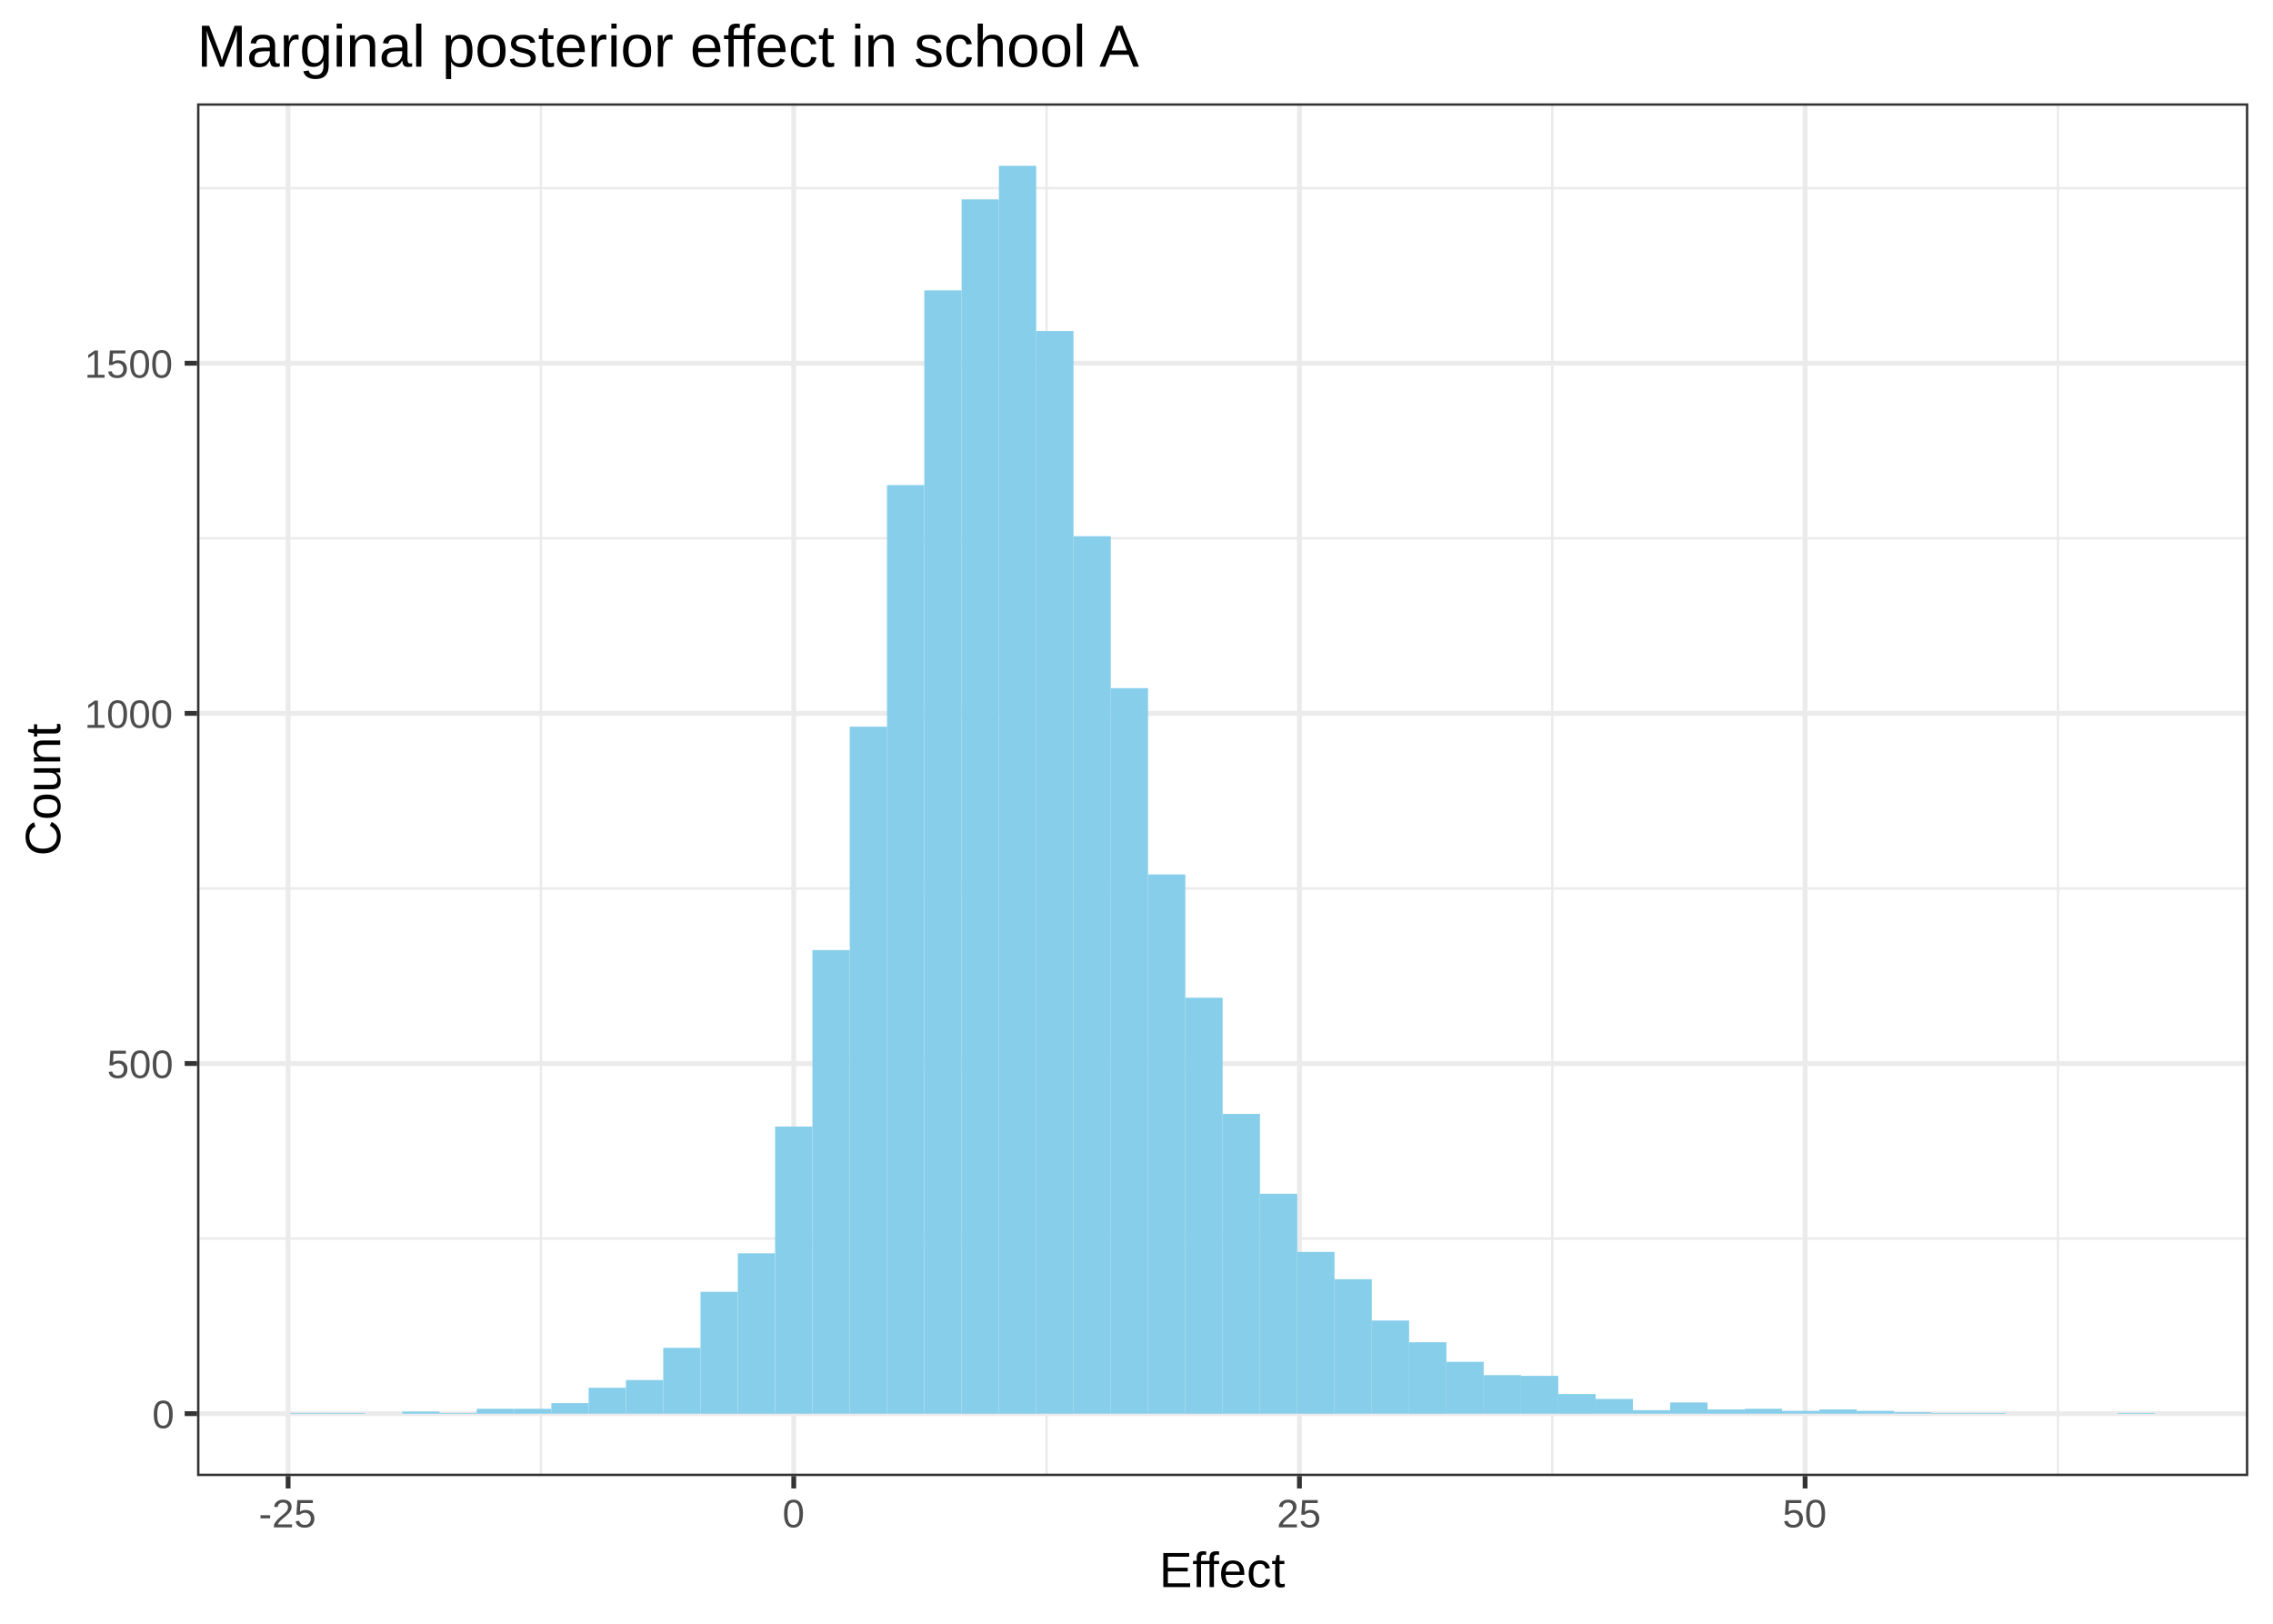
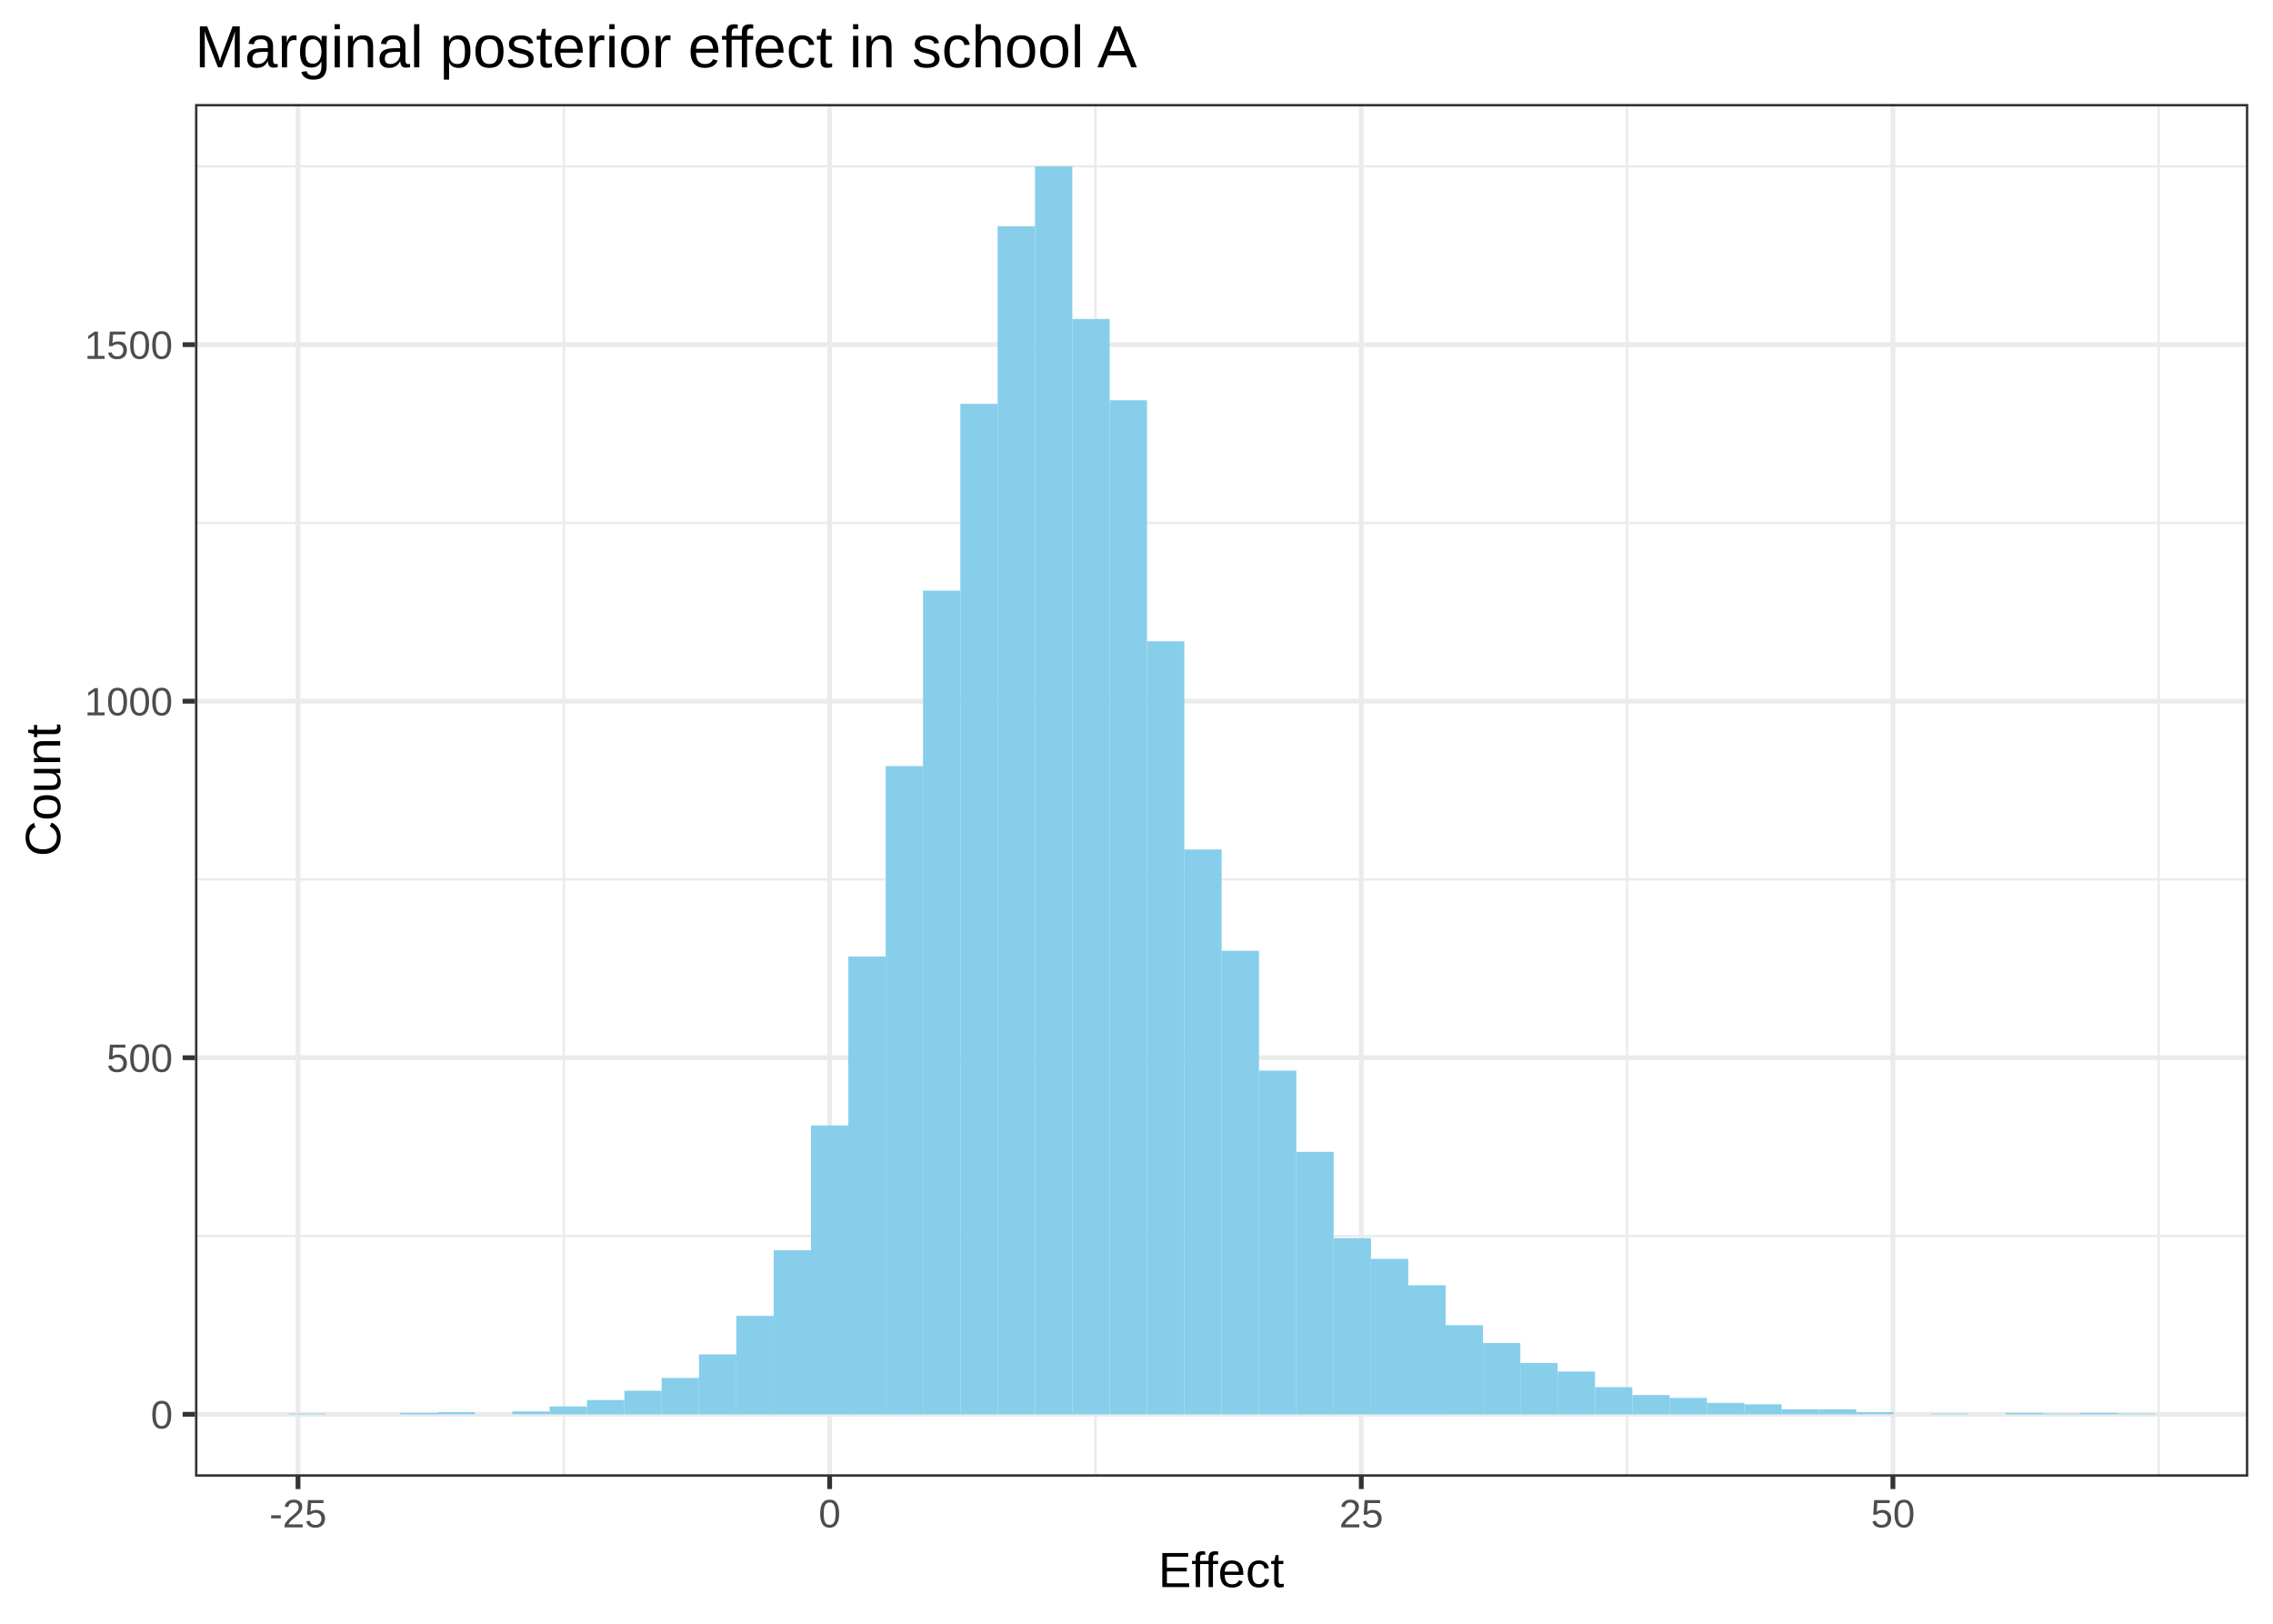
<svg xmlns="http://www.w3.org/2000/svg" viewBox="0 0 504.00 360.00">
  <defs>
    <style type="text/css">
    line, polyline, path, rect, circle {
      fill: none;
      stroke: #000000;
      stroke-linecap: round;
      stroke-linejoin: round;
      stroke-miterlimit: 10.00;
    }
  </style>
  </defs>
  <rect width="100%" height="100%" style="stroke: none; fill: #FFFFFF;" />
  <rect x="0.00" y="0.00" width="504.00" height="360.00" style="stroke-width: 1.07; stroke: #FFFFFF; fill: #FFFFFF;" />
  <defs>
-     <clipPath id="cpNDMuNjg3Mnw0OTguNTIxfDMyNy4yNTd8MjIuOTExNA==">
-       <rect x="43.69" y="22.91" width="454.83" height="304.35" />
+     <clipPath id="cpNDMuMjQxM3w0OTguNTIxfDMyNy4zOTZ8MjMuMDQ3Nw==">
+       <rect x="43.24" y="23.05" width="455.28" height="304.35" />
    </clipPath>
  </defs>
-   <rect x="43.69" y="22.91" width="454.83" height="304.35" style="stroke-width: 1.07; stroke: none; fill: #FFFFFF;" clip-path="url(#cpNDMuNjg3Mnw0OTguNTIxfDMyNy4yNTd8MjIuOTExNA==)" />
-   <polyline points="43.69,274.61 498.52,274.61 " style="stroke-width: 0.53; stroke: #EBEBEB; stroke-linecap: butt;" clip-path="url(#cpNDMuNjg3Mnw0OTguNTIxfDMyNy4yNTd8MjIuOTExNA==)" />
-   <polyline points="43.69,196.98 498.52,196.98 " style="stroke-width: 0.53; stroke: #EBEBEB; stroke-linecap: butt;" clip-path="url(#cpNDMuNjg3Mnw0OTguNTIxfDMyNy4yNTd8MjIuOTExNA==)" />
-   <polyline points="43.69,119.34 498.52,119.34 " style="stroke-width: 0.53; stroke: #EBEBEB; stroke-linecap: butt;" clip-path="url(#cpNDMuNjg3Mnw0OTguNTIxfDMyNy4yNTd8MjIuOTExNA==)" />
-   <polyline points="43.69,41.71 498.52,41.71 " style="stroke-width: 0.53; stroke: #EBEBEB; stroke-linecap: butt;" clip-path="url(#cpNDMuNjg3Mnw0OTguNTIxfDMyNy4yNTd8MjIuOTExNA==)" />
-   <polyline points="119.94,327.26 119.94,22.91 " style="stroke-width: 0.53; stroke: #EBEBEB; stroke-linecap: butt;" clip-path="url(#cpNDMuNjg3Mnw0OTguNTIxfDMyNy4yNTd8MjIuOTExNA==)" />
-   <polyline points="232.06,327.26 232.06,22.91 " style="stroke-width: 0.53; stroke: #EBEBEB; stroke-linecap: butt;" clip-path="url(#cpNDMuNjg3Mnw0OTguNTIxfDMyNy4yNTd8MjIuOTExNA==)" />
-   <polyline points="344.19,327.26 344.19,22.91 " style="stroke-width: 0.53; stroke: #EBEBEB; stroke-linecap: butt;" clip-path="url(#cpNDMuNjg3Mnw0OTguNTIxfDMyNy4yNTd8MjIuOTExNA==)" />
-   <polyline points="456.32,327.26 456.32,22.91 " style="stroke-width: 0.53; stroke: #EBEBEB; stroke-linecap: butt;" clip-path="url(#cpNDMuNjg3Mnw0OTguNTIxfDMyNy4yNTd8MjIuOTExNA==)" />
-   <polyline points="43.69,313.42 498.52,313.42 " style="stroke-width: 1.07; stroke: #EBEBEB; stroke-linecap: butt;" clip-path="url(#cpNDMuNjg3Mnw0OTguNTIxfDMyNy4yNTd8MjIuOTExNA==)" />
-   <polyline points="43.69,235.79 498.52,235.79 " style="stroke-width: 1.07; stroke: #EBEBEB; stroke-linecap: butt;" clip-path="url(#cpNDMuNjg3Mnw0OTguNTIxfDMyNy4yNTd8MjIuOTExNA==)" />
-   <polyline points="43.69,158.16 498.52,158.16 " style="stroke-width: 1.07; stroke: #EBEBEB; stroke-linecap: butt;" clip-path="url(#cpNDMuNjg3Mnw0OTguNTIxfDMyNy4yNTd8MjIuOTExNA==)" />
-   <polyline points="43.69,80.53 498.52,80.53 " style="stroke-width: 1.07; stroke: #EBEBEB; stroke-linecap: butt;" clip-path="url(#cpNDMuNjg3Mnw0OTguNTIxfDMyNy4yNTd8MjIuOTExNA==)" />
-   <polyline points="63.88,327.26 63.88,22.91 " style="stroke-width: 1.07; stroke: #EBEBEB; stroke-linecap: butt;" clip-path="url(#cpNDMuNjg3Mnw0OTguNTIxfDMyNy4yNTd8MjIuOTExNA==)" />
-   <polyline points="176.00,327.26 176.00,22.91 " style="stroke-width: 1.07; stroke: #EBEBEB; stroke-linecap: butt;" clip-path="url(#cpNDMuNjg3Mnw0OTguNTIxfDMyNy4yNTd8MjIuOTExNA==)" />
-   <polyline points="288.13,327.26 288.13,22.91 " style="stroke-width: 1.07; stroke: #EBEBEB; stroke-linecap: butt;" clip-path="url(#cpNDMuNjg3Mnw0OTguNTIxfDMyNy4yNTd8MjIuOTExNA==)" />
-   <polyline points="400.25,327.26 400.25,22.91 " style="stroke-width: 1.07; stroke: #EBEBEB; stroke-linecap: butt;" clip-path="url(#cpNDMuNjg3Mnw0OTguNTIxfDMyNy4yNTd8MjIuOTExNA==)" />
-   <rect x="64.36" y="313.27" width="8.27" height="0.16" style="stroke-width: 1.07; stroke: none; stroke-linecap: butt; fill: #87CEEB;" clip-path="url(#cpNDMuNjg3Mnw0OTguNTIxfDMyNy4yNTd8MjIuOTExNA==)" />
-   <rect x="72.63" y="313.27" width="8.27" height="0.16" style="stroke-width: 1.07; stroke: none; stroke-linecap: butt; fill: #87CEEB;" clip-path="url(#cpNDMuNjg3Mnw0OTguNTIxfDMyNy4yNTd8MjIuOTExNA==)" />
-   <rect x="80.90" y="313.42" width="8.27" height="0.00" style="stroke-width: 1.07; stroke: none; stroke-linecap: butt; fill: #87CEEB;" clip-path="url(#cpNDMuNjg3Mnw0OTguNTIxfDMyNy4yNTd8MjIuOTExNA==)" />
-   <rect x="89.17" y="312.96" width="8.27" height="0.47" style="stroke-width: 1.07; stroke: none; stroke-linecap: butt; fill: #87CEEB;" clip-path="url(#cpNDMuNjg3Mnw0OTguNTIxfDMyNy4yNTd8MjIuOTExNA==)" />
-   <rect x="97.44" y="313.27" width="8.27" height="0.16" style="stroke-width: 1.07; stroke: none; stroke-linecap: butt; fill: #87CEEB;" clip-path="url(#cpNDMuNjg3Mnw0OTguNTIxfDMyNy4yNTd8MjIuOTExNA==)" />
-   <rect x="105.71" y="312.34" width="8.27" height="1.09" style="stroke-width: 1.07; stroke: none; stroke-linecap: butt; fill: #87CEEB;" clip-path="url(#cpNDMuNjg3Mnw0OTguNTIxfDMyNy4yNTd8MjIuOTExNA==)" />
-   <rect x="113.98" y="312.34" width="8.27" height="1.09" style="stroke-width: 1.07; stroke: none; stroke-linecap: butt; fill: #87CEEB;" clip-path="url(#cpNDMuNjg3Mnw0OTguNTIxfDMyNy4yNTd8MjIuOTExNA==)" />
-   <rect x="122.25" y="311.09" width="8.27" height="2.33" style="stroke-width: 1.07; stroke: none; stroke-linecap: butt; fill: #87CEEB;" clip-path="url(#cpNDMuNjg3Mnw0OTguNTIxfDMyNy4yNTd8MjIuOTExNA==)" />
-   <rect x="130.52" y="307.68" width="8.27" height="5.74" style="stroke-width: 1.07; stroke: none; stroke-linecap: butt; fill: #87CEEB;" clip-path="url(#cpNDMuNjg3Mnw0OTguNTIxfDMyNy4yNTd8MjIuOTExNA==)" />
-   <rect x="138.79" y="305.97" width="8.27" height="7.45" style="stroke-width: 1.07; stroke: none; stroke-linecap: butt; fill: #87CEEB;" clip-path="url(#cpNDMuNjg3Mnw0OTguNTIxfDMyNy4yNTd8MjIuOTExNA==)" />
-   <rect x="147.06" y="298.83" width="8.27" height="14.59" style="stroke-width: 1.07; stroke: none; stroke-linecap: butt; fill: #87CEEB;" clip-path="url(#cpNDMuNjg3Mnw0OTguNTIxfDMyNy4yNTd8MjIuOTExNA==)" />
-   <rect x="155.33" y="286.41" width="8.27" height="27.02" style="stroke-width: 1.07; stroke: none; stroke-linecap: butt; fill: #87CEEB;" clip-path="url(#cpNDMuNjg3Mnw0OTguNTIxfDMyNy4yNTd8MjIuOTExNA==)" />
-   <rect x="163.60" y="277.87" width="8.27" height="35.56" style="stroke-width: 1.07; stroke: none; stroke-linecap: butt; fill: #87CEEB;" clip-path="url(#cpNDMuNjg3Mnw0OTguNTIxfDMyNy4yNTd8MjIuOTExNA==)" />
-   <rect x="171.87" y="249.77" width="8.27" height="63.66" style="stroke-width: 1.07; stroke: none; stroke-linecap: butt; fill: #87CEEB;" clip-path="url(#cpNDMuNjg3Mnw0OTguNTIxfDMyNy4yNTd8MjIuOTExNA==)" />
-   <rect x="180.14" y="210.64" width="8.27" height="102.78" style="stroke-width: 1.07; stroke: none; stroke-linecap: butt; fill: #87CEEB;" clip-path="url(#cpNDMuNjg3Mnw0OTguNTIxfDMyNy4yNTd8MjIuOTExNA==)" />
-   <rect x="188.41" y="161.11" width="8.27" height="152.31" style="stroke-width: 1.07; stroke: none; stroke-linecap: butt; fill: #87CEEB;" clip-path="url(#cpNDMuNjg3Mnw0OTguNTIxfDMyNy4yNTd8MjIuOTExNA==)" />
-   <rect x="196.68" y="107.54" width="8.27" height="205.88" style="stroke-width: 1.07; stroke: none; stroke-linecap: butt; fill: #87CEEB;" clip-path="url(#cpNDMuNjg3Mnw0OTguNTIxfDMyNy4yNTd8MjIuOTExNA==)" />
-   <rect x="204.95" y="64.38" width="8.27" height="249.04" style="stroke-width: 1.07; stroke: none; stroke-linecap: butt; fill: #87CEEB;" clip-path="url(#cpNDMuNjg3Mnw0OTguNTIxfDMyNy4yNTd8MjIuOTExNA==)" />
-   <rect x="213.22" y="44.20" width="8.27" height="269.23" style="stroke-width: 1.07; stroke: none; stroke-linecap: butt; fill: #87CEEB;" clip-path="url(#cpNDMuNjg3Mnw0OTguNTIxfDMyNy4yNTd8MjIuOTExNA==)" />
-   <rect x="221.49" y="36.75" width="8.27" height="276.68" style="stroke-width: 1.07; stroke: none; stroke-linecap: butt; fill: #87CEEB;" clip-path="url(#cpNDMuNjg3Mnw0OTguNTIxfDMyNy4yNTd8MjIuOTExNA==)" />
-   <rect x="229.76" y="73.39" width="8.27" height="240.04" style="stroke-width: 1.07; stroke: none; stroke-linecap: butt; fill: #87CEEB;" clip-path="url(#cpNDMuNjg3Mnw0OTguNTIxfDMyNy4yNTd8MjIuOTExNA==)" />
-   <rect x="238.03" y="118.88" width="8.27" height="194.54" style="stroke-width: 1.07; stroke: none; stroke-linecap: butt; fill: #87CEEB;" clip-path="url(#cpNDMuNjg3Mnw0OTguNTIxfDMyNy4yNTd8MjIuOTExNA==)" />
-   <rect x="246.29" y="152.57" width="8.27" height="160.85" style="stroke-width: 1.07; stroke: none; stroke-linecap: butt; fill: #87CEEB;" clip-path="url(#cpNDMuNjg3Mnw0OTguNTIxfDMyNy4yNTd8MjIuOTExNA==)" />
-   <rect x="254.56" y="193.87" width="8.27" height="119.55" style="stroke-width: 1.07; stroke: none; stroke-linecap: butt; fill: #87CEEB;" clip-path="url(#cpNDMuNjg3Mnw0OTguNTIxfDMyNy4yNTd8MjIuOTExNA==)" />
-   <rect x="262.83" y="221.20" width="8.27" height="92.23" style="stroke-width: 1.07; stroke: none; stroke-linecap: butt; fill: #87CEEB;" clip-path="url(#cpNDMuNjg3Mnw0OTguNTIxfDMyNy4yNTd8MjIuOTExNA==)" />
-   <rect x="271.10" y="246.97" width="8.27" height="66.45" style="stroke-width: 1.07; stroke: none; stroke-linecap: butt; fill: #87CEEB;" clip-path="url(#cpNDMuNjg3Mnw0OTguNTIxfDMyNy4yNTd8MjIuOTExNA==)" />
-   <rect x="279.37" y="264.67" width="8.27" height="48.75" style="stroke-width: 1.07; stroke: none; stroke-linecap: butt; fill: #87CEEB;" clip-path="url(#cpNDMuNjg3Mnw0OTguNTIxfDMyNy4yNTd8MjIuOTExNA==)" />
-   <rect x="287.64" y="277.56" width="8.27" height="35.87" style="stroke-width: 1.07; stroke: none; stroke-linecap: butt; fill: #87CEEB;" clip-path="url(#cpNDMuNjg3Mnw0OTguNTIxfDMyNy4yNTd8MjIuOTExNA==)" />
-   <rect x="295.91" y="283.61" width="8.27" height="29.81" style="stroke-width: 1.07; stroke: none; stroke-linecap: butt; fill: #87CEEB;" clip-path="url(#cpNDMuNjg3Mnw0OTguNTIxfDMyNy4yNTd8MjIuOTExNA==)" />
-   <rect x="304.18" y="292.77" width="8.27" height="20.65" style="stroke-width: 1.07; stroke: none; stroke-linecap: butt; fill: #87CEEB;" clip-path="url(#cpNDMuNjg3Mnw0OTguNTIxfDMyNy4yNTd8MjIuOTExNA==)" />
-   <rect x="312.45" y="297.59" width="8.27" height="15.84" style="stroke-width: 1.07; stroke: none; stroke-linecap: butt; fill: #87CEEB;" clip-path="url(#cpNDMuNjg3Mnw0OTguNTIxfDMyNy4yNTd8MjIuOTExNA==)" />
-   <rect x="320.72" y="301.93" width="8.27" height="11.49" style="stroke-width: 1.07; stroke: none; stroke-linecap: butt; fill: #87CEEB;" clip-path="url(#cpNDMuNjg3Mnw0OTguNTIxfDMyNy4yNTd8MjIuOTExNA==)" />
-   <rect x="328.99" y="304.88" width="8.27" height="8.54" style="stroke-width: 1.07; stroke: none; stroke-linecap: butt; fill: #87CEEB;" clip-path="url(#cpNDMuNjg3Mnw0OTguNTIxfDMyNy4yNTd8MjIuOTExNA==)" />
-   <rect x="337.26" y="305.04" width="8.27" height="8.38" style="stroke-width: 1.07; stroke: none; stroke-linecap: butt; fill: #87CEEB;" clip-path="url(#cpNDMuNjg3Mnw0OTguNTIxfDMyNy4yNTd8MjIuOTExNA==)" />
-   <rect x="345.53" y="309.08" width="8.27" height="4.35" style="stroke-width: 1.07; stroke: none; stroke-linecap: butt; fill: #87CEEB;" clip-path="url(#cpNDMuNjg3Mnw0OTguNTIxfDMyNy4yNTd8MjIuOTExNA==)" />
-   <rect x="353.80" y="310.16" width="8.27" height="3.26" style="stroke-width: 1.07; stroke: none; stroke-linecap: butt; fill: #87CEEB;" clip-path="url(#cpNDMuNjg3Mnw0OTguNTIxfDMyNy4yNTd8MjIuOTExNA==)" />
-   <rect x="362.07" y="312.65" width="8.27" height="0.78" style="stroke-width: 1.07; stroke: none; stroke-linecap: butt; fill: #87CEEB;" clip-path="url(#cpNDMuNjg3Mnw0OTguNTIxfDMyNy4yNTd8MjIuOTExNA==)" />
-   <rect x="370.34" y="310.94" width="8.27" height="2.48" style="stroke-width: 1.07; stroke: none; stroke-linecap: butt; fill: #87CEEB;" clip-path="url(#cpNDMuNjg3Mnw0OTguNTIxfDMyNy4yNTd8MjIuOTExNA==)" />
-   <rect x="378.61" y="312.49" width="8.27" height="0.93" style="stroke-width: 1.07; stroke: none; stroke-linecap: butt; fill: #87CEEB;" clip-path="url(#cpNDMuNjg3Mnw0OTguNTIxfDMyNy4yNTd8MjIuOTExNA==)" />
-   <rect x="386.88" y="312.34" width="8.27" height="1.09" style="stroke-width: 1.07; stroke: none; stroke-linecap: butt; fill: #87CEEB;" clip-path="url(#cpNDMuNjg3Mnw0OTguNTIxfDMyNy4yNTd8MjIuOTExNA==)" />
-   <rect x="395.15" y="312.80" width="8.27" height="0.62" style="stroke-width: 1.07; stroke: none; stroke-linecap: butt; fill: #87CEEB;" clip-path="url(#cpNDMuNjg3Mnw0OTguNTIxfDMyNy4yNTd8MjIuOTExNA==)" />
-   <rect x="403.42" y="312.49" width="8.27" height="0.93" style="stroke-width: 1.07; stroke: none; stroke-linecap: butt; fill: #87CEEB;" clip-path="url(#cpNDMuNjg3Mnw0OTguNTIxfDMyNy4yNTd8MjIuOTExNA==)" />
-   <rect x="411.69" y="312.80" width="8.27" height="0.62" style="stroke-width: 1.07; stroke: none; stroke-linecap: butt; fill: #87CEEB;" clip-path="url(#cpNDMuNjg3Mnw0OTguNTIxfDMyNy4yNTd8MjIuOTExNA==)" />
-   <rect x="419.96" y="313.11" width="8.27" height="0.31" style="stroke-width: 1.07; stroke: none; stroke-linecap: butt; fill: #87CEEB;" clip-path="url(#cpNDMuNjg3Mnw0OTguNTIxfDMyNy4yNTd8MjIuOTExNA==)" />
-   <rect x="428.23" y="313.27" width="8.27" height="0.16" style="stroke-width: 1.07; stroke: none; stroke-linecap: butt; fill: #87CEEB;" clip-path="url(#cpNDMuNjg3Mnw0OTguNTIxfDMyNy4yNTd8MjIuOTExNA==)" />
-   <rect x="436.50" y="313.27" width="8.27" height="0.16" style="stroke-width: 1.07; stroke: none; stroke-linecap: butt; fill: #87CEEB;" clip-path="url(#cpNDMuNjg3Mnw0OTguNTIxfDMyNy4yNTd8MjIuOTExNA==)" />
-   <rect x="444.77" y="313.42" width="8.27" height="0.00" style="stroke-width: 1.07; stroke: none; stroke-linecap: butt; fill: #87CEEB;" clip-path="url(#cpNDMuNjg3Mnw0OTguNTIxfDMyNy4yNTd8MjIuOTExNA==)" />
-   <rect x="453.04" y="313.42" width="8.27" height="0.00" style="stroke-width: 1.07; stroke: none; stroke-linecap: butt; fill: #87CEEB;" clip-path="url(#cpNDMuNjg3Mnw0OTguNTIxfDMyNy4yNTd8MjIuOTExNA==)" />
-   <rect x="461.31" y="313.42" width="8.27" height="0.00" style="stroke-width: 1.07; stroke: none; stroke-linecap: butt; fill: #87CEEB;" clip-path="url(#cpNDMuNjg3Mnw0OTguNTIxfDMyNy4yNTd8MjIuOTExNA==)" />
-   <rect x="469.58" y="313.27" width="8.27" height="0.16" style="stroke-width: 1.07; stroke: none; stroke-linecap: butt; fill: #87CEEB;" clip-path="url(#cpNDMuNjg3Mnw0OTguNTIxfDMyNy4yNTd8MjIuOTExNA==)" />
-   <rect x="43.69" y="22.91" width="454.83" height="304.35" style="stroke-width: 1.07; stroke: #333333;" clip-path="url(#cpNDMuNjg3Mnw0OTguNTIxfDMyNy4yNTd8MjIuOTExNA==)" />
+   <rect x="43.24" y="23.05" width="455.28" height="304.35" style="stroke-width: 1.07; stroke: none; fill: #FFFFFF;" clip-path="url(#cpNDMuMjQxM3w0OTguNTIxfDMyNy4zOTZ8MjMuMDQ3Nw==)" />
+   <polyline points="43.24,274.04 498.52,274.04 " style="stroke-width: 0.53; stroke: #EBEBEB; stroke-linecap: butt;" clip-path="url(#cpNDMuMjQxM3w0OTguNTIxfDMyNy4zOTZ8MjMuMDQ3Nw==)" />
+   <polyline points="43.24,194.98 498.52,194.98 " style="stroke-width: 0.53; stroke: #EBEBEB; stroke-linecap: butt;" clip-path="url(#cpNDMuMjQxM3w0OTguNTIxfDMyNy4zOTZ8MjMuMDQ3Nw==)" />
+   <polyline points="43.24,115.93 498.52,115.93 " style="stroke-width: 0.53; stroke: #EBEBEB; stroke-linecap: butt;" clip-path="url(#cpNDMuMjQxM3w0OTguNTIxfDMyNy4zOTZ8MjMuMDQ3Nw==)" />
+   <polyline points="43.24,36.88 498.52,36.88 " style="stroke-width: 0.53; stroke: #EBEBEB; stroke-linecap: butt;" clip-path="url(#cpNDMuMjQxM3w0OTguNTIxfDMyNy4zOTZ8MjMuMDQ3Nw==)" />
+   <polyline points="125.02,327.40 125.02,23.05 " style="stroke-width: 0.53; stroke: #EBEBEB; stroke-linecap: butt;" clip-path="url(#cpNDMuMjQxM3w0OTguNTIxfDMyNy4zOTZ8MjMuMDQ3Nw==)" />
+   <polyline points="242.90,327.40 242.90,23.05 " style="stroke-width: 0.53; stroke: #EBEBEB; stroke-linecap: butt;" clip-path="url(#cpNDMuMjQxM3w0OTguNTIxfDMyNy4zOTZ8MjMuMDQ3Nw==)" />
+   <polyline points="360.78,327.40 360.78,23.05 " style="stroke-width: 0.53; stroke: #EBEBEB; stroke-linecap: butt;" clip-path="url(#cpNDMuMjQxM3w0OTguNTIxfDMyNy4zOTZ8MjMuMDQ3Nw==)" />
+   <polyline points="478.66,327.40 478.66,23.05 " style="stroke-width: 0.53; stroke: #EBEBEB; stroke-linecap: butt;" clip-path="url(#cpNDMuMjQxM3w0OTguNTIxfDMyNy4zOTZ8MjMuMDQ3Nw==)" />
+   <polyline points="43.24,313.56 498.52,313.56 " style="stroke-width: 1.07; stroke: #EBEBEB; stroke-linecap: butt;" clip-path="url(#cpNDMuMjQxM3w0OTguNTIxfDMyNy4zOTZ8MjMuMDQ3Nw==)" />
+   <polyline points="43.24,234.51 498.52,234.51 " style="stroke-width: 1.07; stroke: #EBEBEB; stroke-linecap: butt;" clip-path="url(#cpNDMuMjQxM3w0OTguNTIxfDMyNy4zOTZ8MjMuMDQ3Nw==)" />
+   <polyline points="43.24,155.46 498.52,155.46 " style="stroke-width: 1.07; stroke: #EBEBEB; stroke-linecap: butt;" clip-path="url(#cpNDMuMjQxM3w0OTguNTIxfDMyNy4zOTZ8MjMuMDQ3Nw==)" />
+   <polyline points="43.24,76.41 498.52,76.41 " style="stroke-width: 1.07; stroke: #EBEBEB; stroke-linecap: butt;" clip-path="url(#cpNDMuMjQxM3w0OTguNTIxfDMyNy4zOTZ8MjMuMDQ3Nw==)" />
+   <polyline points="66.08,327.40 66.08,23.05 " style="stroke-width: 1.07; stroke: #EBEBEB; stroke-linecap: butt;" clip-path="url(#cpNDMuMjQxM3w0OTguNTIxfDMyNy4zOTZ8MjMuMDQ3Nw==)" />
+   <polyline points="183.96,327.40 183.96,23.05 " style="stroke-width: 1.07; stroke: #EBEBEB; stroke-linecap: butt;" clip-path="url(#cpNDMuMjQxM3w0OTguNTIxfDMyNy4zOTZ8MjMuMDQ3Nw==)" />
+   <polyline points="301.84,327.40 301.84,23.05 " style="stroke-width: 1.07; stroke: #EBEBEB; stroke-linecap: butt;" clip-path="url(#cpNDMuMjQxM3w0OTguNTIxfDMyNy4zOTZ8MjMuMDQ3Nw==)" />
+   <polyline points="419.72,327.40 419.72,23.05 " style="stroke-width: 1.07; stroke: #EBEBEB; stroke-linecap: butt;" clip-path="url(#cpNDMuMjQxM3w0OTguNTIxfDMyNy4zOTZ8MjMuMDQ3Nw==)" />
+   <rect x="63.94" y="313.40" width="8.28" height="0.16" style="stroke-width: 1.07; stroke: none; stroke-linecap: butt; fill: #87CEEB;" clip-path="url(#cpNDMuMjQxM3w0OTguNTIxfDMyNy4zOTZ8MjMuMDQ3Nw==)" />
+   <rect x="72.21" y="313.56" width="8.28" height="0.00" style="stroke-width: 1.07; stroke: none; stroke-linecap: butt; fill: #87CEEB;" clip-path="url(#cpNDMuMjQxM3w0OTguNTIxfDMyNy4zOTZ8MjMuMDQ3Nw==)" />
+   <rect x="80.49" y="313.56" width="8.28" height="0.00" style="stroke-width: 1.07; stroke: none; stroke-linecap: butt; fill: #87CEEB;" clip-path="url(#cpNDMuMjQxM3w0OTguNTIxfDMyNy4zOTZ8MjMuMDQ3Nw==)" />
+   <rect x="88.77" y="313.25" width="8.28" height="0.32" style="stroke-width: 1.07; stroke: none; stroke-linecap: butt; fill: #87CEEB;" clip-path="url(#cpNDMuMjQxM3w0OTguNTIxfDMyNy4zOTZ8MjMuMDQ3Nw==)" />
+   <rect x="97.05" y="313.09" width="8.28" height="0.47" style="stroke-width: 1.07; stroke: none; stroke-linecap: butt; fill: #87CEEB;" clip-path="url(#cpNDMuMjQxM3w0OTguNTIxfDMyNy4zOTZ8MjMuMDQ3Nw==)" />
+   <rect x="105.32" y="313.56" width="8.28" height="0.00" style="stroke-width: 1.07; stroke: none; stroke-linecap: butt; fill: #87CEEB;" clip-path="url(#cpNDMuMjQxM3w0OTguNTIxfDMyNy4zOTZ8MjMuMDQ3Nw==)" />
+   <rect x="113.60" y="312.93" width="8.28" height="0.63" style="stroke-width: 1.07; stroke: none; stroke-linecap: butt; fill: #87CEEB;" clip-path="url(#cpNDMuMjQxM3w0OTguNTIxfDMyNy4zOTZ8MjMuMDQ3Nw==)" />
+   <rect x="121.88" y="311.82" width="8.28" height="1.74" style="stroke-width: 1.07; stroke: none; stroke-linecap: butt; fill: #87CEEB;" clip-path="url(#cpNDMuMjQxM3w0OTguNTIxfDMyNy4zOTZ8MjMuMDQ3Nw==)" />
+   <rect x="130.16" y="310.40" width="8.28" height="3.16" style="stroke-width: 1.07; stroke: none; stroke-linecap: butt; fill: #87CEEB;" clip-path="url(#cpNDMuMjQxM3w0OTguNTIxfDMyNy4zOTZ8MjMuMDQ3Nw==)" />
+   <rect x="138.44" y="308.34" width="8.28" height="5.22" style="stroke-width: 1.07; stroke: none; stroke-linecap: butt; fill: #87CEEB;" clip-path="url(#cpNDMuMjQxM3w0OTguNTIxfDMyNy4zOTZ8MjMuMDQ3Nw==)" />
+   <rect x="146.71" y="305.50" width="8.28" height="8.06" style="stroke-width: 1.07; stroke: none; stroke-linecap: butt; fill: #87CEEB;" clip-path="url(#cpNDMuMjQxM3w0OTguNTIxfDMyNy4zOTZ8MjMuMDQ3Nw==)" />
+   <rect x="154.99" y="300.28" width="8.28" height="13.28" style="stroke-width: 1.07; stroke: none; stroke-linecap: butt; fill: #87CEEB;" clip-path="url(#cpNDMuMjQxM3w0OTguNTIxfDMyNy4zOTZ8MjMuMDQ3Nw==)" />
+   <rect x="163.27" y="291.74" width="8.28" height="21.82" style="stroke-width: 1.07; stroke: none; stroke-linecap: butt; fill: #87CEEB;" clip-path="url(#cpNDMuMjQxM3w0OTguNTIxfDMyNy4zOTZ8MjMuMDQ3Nw==)" />
+   <rect x="171.55" y="277.20" width="8.28" height="36.36" style="stroke-width: 1.07; stroke: none; stroke-linecap: butt; fill: #87CEEB;" clip-path="url(#cpNDMuMjQxM3w0OTguNTIxfDMyNy4zOTZ8MjMuMDQ3Nw==)" />
+   <rect x="179.83" y="249.53" width="8.28" height="64.03" style="stroke-width: 1.07; stroke: none; stroke-linecap: butt; fill: #87CEEB;" clip-path="url(#cpNDMuMjQxM3w0OTguNTIxfDMyNy4zOTZ8MjMuMDQ3Nw==)" />
+   <rect x="188.10" y="212.06" width="8.28" height="101.50" style="stroke-width: 1.07; stroke: none; stroke-linecap: butt; fill: #87CEEB;" clip-path="url(#cpNDMuMjQxM3w0OTguNTIxfDMyNy4zOTZ8MjMuMDQ3Nw==)" />
+   <rect x="196.38" y="169.85" width="8.28" height="143.72" style="stroke-width: 1.07; stroke: none; stroke-linecap: butt; fill: #87CEEB;" clip-path="url(#cpNDMuMjQxM3w0OTguNTIxfDMyNy4zOTZ8MjMuMDQ3Nw==)" />
+   <rect x="204.66" y="130.95" width="8.28" height="182.61" style="stroke-width: 1.07; stroke: none; stroke-linecap: butt; fill: #87CEEB;" clip-path="url(#cpNDMuMjQxM3w0OTguNTIxfDMyNy4zOTZ8MjMuMDQ3Nw==)" />
+   <rect x="212.94" y="89.53" width="8.28" height="224.03" style="stroke-width: 1.07; stroke: none; stroke-linecap: butt; fill: #87CEEB;" clip-path="url(#cpNDMuMjQxM3w0OTguNTIxfDMyNy4zOTZ8MjMuMDQ3Nw==)" />
+   <rect x="221.21" y="50.16" width="8.28" height="263.40" style="stroke-width: 1.07; stroke: none; stroke-linecap: butt; fill: #87CEEB;" clip-path="url(#cpNDMuMjQxM3w0OTguNTIxfDMyNy4zOTZ8MjMuMDQ3Nw==)" />
+   <rect x="229.49" y="36.88" width="8.28" height="276.68" style="stroke-width: 1.07; stroke: none; stroke-linecap: butt; fill: #87CEEB;" clip-path="url(#cpNDMuMjQxM3w0OTguNTIxfDMyNy4zOTZ8MjMuMDQ3Nw==)" />
+   <rect x="237.77" y="70.72" width="8.28" height="242.85" style="stroke-width: 1.07; stroke: none; stroke-linecap: butt; fill: #87CEEB;" clip-path="url(#cpNDMuMjQxM3w0OTguNTIxfDMyNy4zOTZ8MjMuMDQ3Nw==)" />
+   <rect x="246.05" y="88.74" width="8.28" height="224.82" style="stroke-width: 1.07; stroke: none; stroke-linecap: butt; fill: #87CEEB;" clip-path="url(#cpNDMuMjQxM3w0OTguNTIxfDMyNy4zOTZ8MjMuMDQ3Nw==)" />
+   <rect x="254.33" y="142.18" width="8.28" height="171.38" style="stroke-width: 1.07; stroke: none; stroke-linecap: butt; fill: #87CEEB;" clip-path="url(#cpNDMuMjQxM3w0OTguNTIxfDMyNy4zOTZ8MjMuMDQ3Nw==)" />
+   <rect x="262.60" y="188.34" width="8.28" height="125.22" style="stroke-width: 1.07; stroke: none; stroke-linecap: butt; fill: #87CEEB;" clip-path="url(#cpNDMuMjQxM3w0OTguNTIxfDMyNy4zOTZ8MjMuMDQ3Nw==)" />
+   <rect x="270.88" y="210.80" width="8.28" height="102.77" style="stroke-width: 1.07; stroke: none; stroke-linecap: butt; fill: #87CEEB;" clip-path="url(#cpNDMuMjQxM3w0OTguNTIxfDMyNy4zOTZ8MjMuMDQ3Nw==)" />
+   <rect x="279.16" y="237.36" width="8.28" height="76.21" style="stroke-width: 1.07; stroke: none; stroke-linecap: butt; fill: #87CEEB;" clip-path="url(#cpNDMuMjQxM3w0OTguNTIxfDMyNy4zOTZ8MjMuMDQ3Nw==)" />
+   <rect x="287.44" y="255.38" width="8.28" height="58.18" style="stroke-width: 1.07; stroke: none; stroke-linecap: butt; fill: #87CEEB;" clip-path="url(#cpNDMuMjQxM3w0OTguNTIxfDMyNy4zOTZ8MjMuMDQ3Nw==)" />
+   <rect x="295.71" y="274.51" width="8.28" height="39.05" style="stroke-width: 1.07; stroke: none; stroke-linecap: butt; fill: #87CEEB;" clip-path="url(#cpNDMuMjQxM3w0OTguNTIxfDMyNy4zOTZ8MjMuMDQ3Nw==)" />
+   <rect x="303.99" y="279.10" width="8.28" height="34.47" style="stroke-width: 1.07; stroke: none; stroke-linecap: butt; fill: #87CEEB;" clip-path="url(#cpNDMuMjQxM3w0OTguNTIxfDMyNy4zOTZ8MjMuMDQ3Nw==)" />
+   <rect x="312.27" y="284.95" width="8.28" height="28.62" style="stroke-width: 1.07; stroke: none; stroke-linecap: butt; fill: #87CEEB;" clip-path="url(#cpNDMuMjQxM3w0OTguNTIxfDMyNy4zOTZ8MjMuMDQ3Nw==)" />
+   <rect x="320.55" y="293.80" width="8.28" height="19.76" style="stroke-width: 1.07; stroke: none; stroke-linecap: butt; fill: #87CEEB;" clip-path="url(#cpNDMuMjQxM3w0OTguNTIxfDMyNy4zOTZ8MjMuMDQ3Nw==)" />
+   <rect x="328.83" y="297.75" width="8.28" height="15.81" style="stroke-width: 1.07; stroke: none; stroke-linecap: butt; fill: #87CEEB;" clip-path="url(#cpNDMuMjQxM3w0OTguNTIxfDMyNy4zOTZ8MjMuMDQ3Nw==)" />
+   <rect x="337.10" y="302.18" width="8.28" height="11.38" style="stroke-width: 1.07; stroke: none; stroke-linecap: butt; fill: #87CEEB;" clip-path="url(#cpNDMuMjQxM3w0OTguNTIxfDMyNy4zOTZ8MjMuMDQ3Nw==)" />
+   <rect x="345.38" y="304.08" width="8.28" height="9.49" style="stroke-width: 1.07; stroke: none; stroke-linecap: butt; fill: #87CEEB;" clip-path="url(#cpNDMuMjQxM3w0OTguNTIxfDMyNy4zOTZ8MjMuMDQ3Nw==)" />
+   <rect x="353.66" y="307.55" width="8.28" height="6.01" style="stroke-width: 1.07; stroke: none; stroke-linecap: butt; fill: #87CEEB;" clip-path="url(#cpNDMuMjQxM3w0OTguNTIxfDMyNy4zOTZ8MjMuMDQ3Nw==)" />
+   <rect x="361.94" y="309.29" width="8.28" height="4.27" style="stroke-width: 1.07; stroke: none; stroke-linecap: butt; fill: #87CEEB;" clip-path="url(#cpNDMuMjQxM3w0OTguNTIxfDMyNy4zOTZ8MjMuMDQ3Nw==)" />
+   <rect x="370.21" y="309.93" width="8.28" height="3.64" style="stroke-width: 1.07; stroke: none; stroke-linecap: butt; fill: #87CEEB;" clip-path="url(#cpNDMuMjQxM3w0OTguNTIxfDMyNy4zOTZ8MjMuMDQ3Nw==)" />
+   <rect x="378.49" y="311.03" width="8.28" height="2.53" style="stroke-width: 1.07; stroke: none; stroke-linecap: butt; fill: #87CEEB;" clip-path="url(#cpNDMuMjQxM3w0OTguNTIxfDMyNy4zOTZ8MjMuMDQ3Nw==)" />
+   <rect x="386.77" y="311.35" width="8.28" height="2.21" style="stroke-width: 1.07; stroke: none; stroke-linecap: butt; fill: #87CEEB;" clip-path="url(#cpNDMuMjQxM3w0OTguNTIxfDMyNy4zOTZ8MjMuMDQ3Nw==)" />
+   <rect x="395.05" y="312.46" width="8.28" height="1.11" style="stroke-width: 1.07; stroke: none; stroke-linecap: butt; fill: #87CEEB;" clip-path="url(#cpNDMuMjQxM3w0OTguNTIxfDMyNy4zOTZ8MjMuMDQ3Nw==)" />
+   <rect x="403.33" y="312.46" width="8.28" height="1.11" style="stroke-width: 1.07; stroke: none; stroke-linecap: butt; fill: #87CEEB;" clip-path="url(#cpNDMuMjQxM3w0OTguNTIxfDMyNy4zOTZ8MjMuMDQ3Nw==)" />
+   <rect x="411.60" y="313.09" width="8.28" height="0.47" style="stroke-width: 1.07; stroke: none; stroke-linecap: butt; fill: #87CEEB;" clip-path="url(#cpNDMuMjQxM3w0OTguNTIxfDMyNy4zOTZ8MjMuMDQ3Nw==)" />
+   <rect x="419.88" y="313.56" width="8.28" height="0.00" style="stroke-width: 1.07; stroke: none; stroke-linecap: butt; fill: #87CEEB;" clip-path="url(#cpNDMuMjQxM3w0OTguNTIxfDMyNy4zOTZ8MjMuMDQ3Nw==)" />
+   <rect x="428.16" y="313.40" width="8.28" height="0.16" style="stroke-width: 1.07; stroke: none; stroke-linecap: butt; fill: #87CEEB;" clip-path="url(#cpNDMuMjQxM3w0OTguNTIxfDMyNy4zOTZ8MjMuMDQ3Nw==)" />
+   <rect x="436.44" y="313.56" width="8.28" height="0.00" style="stroke-width: 1.07; stroke: none; stroke-linecap: butt; fill: #87CEEB;" clip-path="url(#cpNDMuMjQxM3w0OTguNTIxfDMyNy4zOTZ8MjMuMDQ3Nw==)" />
+   <rect x="444.71" y="313.25" width="8.28" height="0.32" style="stroke-width: 1.07; stroke: none; stroke-linecap: butt; fill: #87CEEB;" clip-path="url(#cpNDMuMjQxM3w0OTguNTIxfDMyNy4zOTZ8MjMuMDQ3Nw==)" />
+   <rect x="452.99" y="313.40" width="8.28" height="0.16" style="stroke-width: 1.07; stroke: none; stroke-linecap: butt; fill: #87CEEB;" clip-path="url(#cpNDMuMjQxM3w0OTguNTIxfDMyNy4zOTZ8MjMuMDQ3Nw==)" />
+   <rect x="461.27" y="313.25" width="8.28" height="0.32" style="stroke-width: 1.07; stroke: none; stroke-linecap: butt; fill: #87CEEB;" clip-path="url(#cpNDMuMjQxM3w0OTguNTIxfDMyNy4zOTZ8MjMuMDQ3Nw==)" />
+   <rect x="469.55" y="313.40" width="8.28" height="0.16" style="stroke-width: 1.07; stroke: none; stroke-linecap: butt; fill: #87CEEB;" clip-path="url(#cpNDMuMjQxM3w0OTguNTIxfDMyNy4zOTZ8MjMuMDQ3Nw==)" />
+   <rect x="43.24" y="23.05" width="455.28" height="304.35" style="stroke-width: 1.07; stroke: #333333;" clip-path="url(#cpNDMuMjQxM3w0OTguNTIxfDMyNy4zOTZ8MjMuMDQ3Nw==)" />
  <defs>
    <clipPath id="cpMHw1MDR8MzYwfDA=">
      <rect x="0.00" y="0.00" width="504.00" height="360.00" />
    </clipPath>
  </defs>
  <g clip-path="url(#cpMHw1MDR8MzYwfDA=)">
-     <text x="33.75" y="316.64" style="font-size: 8.80px; fill: #4D4D4D; font-family: Arial;" textLength="5.01px" lengthAdjust="spacingAndGlyphs">0</text>
+     <text x="33.42" y="316.71" style="font-size: 8.80px; fill: #4D4D4D; font-family: Arial;" textLength="4.89px" lengthAdjust="spacingAndGlyphs">0</text>
  </g>
  <g clip-path="url(#cpMHw1MDR8MzYwfDA=)">
-     <text x="23.74" y="239.01" style="font-size: 8.80px; fill: #4D4D4D; font-family: Arial;" textLength="15.02px" lengthAdjust="spacingAndGlyphs">500</text>
+     <text x="23.63" y="237.66" style="font-size: 8.80px; fill: #4D4D4D; font-family: Arial;" textLength="14.68px" lengthAdjust="spacingAndGlyphs">500</text>
  </g>
  <g clip-path="url(#cpMHw1MDR8MzYwfDA=)">
-     <text x="18.73" y="161.38" style="font-size: 8.80px; fill: #4D4D4D; font-family: Arial;" textLength="20.02px" lengthAdjust="spacingAndGlyphs">1000</text>
+     <text x="18.73" y="158.61" style="font-size: 8.80px; fill: #4D4D4D; font-family: Arial;" textLength="19.58px" lengthAdjust="spacingAndGlyphs">1000</text>
  </g>
  <g clip-path="url(#cpMHw1MDR8MzYwfDA=)">
-     <text x="18.73" y="83.75" style="font-size: 8.80px; fill: #4D4D4D; font-family: Arial;" textLength="20.02px" lengthAdjust="spacingAndGlyphs">1500</text>
+     <text x="18.73" y="79.56" style="font-size: 8.80px; fill: #4D4D4D; font-family: Arial;" textLength="19.58px" lengthAdjust="spacingAndGlyphs">1500</text>
  </g>
-   <polyline points="40.95,313.42 43.69,313.42 " style="stroke-width: 1.07; stroke: #333333; stroke-linecap: butt;" clip-path="url(#cpMHw1MDR8MzYwfDA=)" />
-   <polyline points="40.95,235.79 43.69,235.79 " style="stroke-width: 1.07; stroke: #333333; stroke-linecap: butt;" clip-path="url(#cpMHw1MDR8MzYwfDA=)" />
-   <polyline points="40.95,158.16 43.69,158.16 " style="stroke-width: 1.07; stroke: #333333; stroke-linecap: butt;" clip-path="url(#cpMHw1MDR8MzYwfDA=)" />
-   <polyline points="40.95,80.53 43.69,80.53 " style="stroke-width: 1.07; stroke: #333333; stroke-linecap: butt;" clip-path="url(#cpMHw1MDR8MzYwfDA=)" />
-   <polyline points="63.88,330.00 63.88,327.26 " style="stroke-width: 1.07; stroke: #333333; stroke-linecap: butt;" clip-path="url(#cpMHw1MDR8MzYwfDA=)" />
-   <polyline points="176.00,330.00 176.00,327.26 " style="stroke-width: 1.07; stroke: #333333; stroke-linecap: butt;" clip-path="url(#cpMHw1MDR8MzYwfDA=)" />
-   <polyline points="288.13,330.00 288.13,327.26 " style="stroke-width: 1.07; stroke: #333333; stroke-linecap: butt;" clip-path="url(#cpMHw1MDR8MzYwfDA=)" />
-   <polyline points="400.25,330.00 400.25,327.26 " style="stroke-width: 1.07; stroke: #333333; stroke-linecap: butt;" clip-path="url(#cpMHw1MDR8MzYwfDA=)" />
+   <polyline points="40.50,313.56 43.24,313.56 " style="stroke-width: 1.07; stroke: #333333; stroke-linecap: butt;" clip-path="url(#cpMHw1MDR8MzYwfDA=)" />
+   <polyline points="40.50,234.51 43.24,234.51 " style="stroke-width: 1.07; stroke: #333333; stroke-linecap: butt;" clip-path="url(#cpMHw1MDR8MzYwfDA=)" />
+   <polyline points="40.50,155.46 43.24,155.46 " style="stroke-width: 1.07; stroke: #333333; stroke-linecap: butt;" clip-path="url(#cpMHw1MDR8MzYwfDA=)" />
+   <polyline points="40.50,76.41 43.24,76.41 " style="stroke-width: 1.07; stroke: #333333; stroke-linecap: butt;" clip-path="url(#cpMHw1MDR8MzYwfDA=)" />
+   <polyline points="66.08,330.14 66.08,327.40 " style="stroke-width: 1.07; stroke: #333333; stroke-linecap: butt;" clip-path="url(#cpMHw1MDR8MzYwfDA=)" />
+   <polyline points="183.96,330.14 183.96,327.40 " style="stroke-width: 1.07; stroke: #333333; stroke-linecap: butt;" clip-path="url(#cpMHw1MDR8MzYwfDA=)" />
+   <polyline points="301.84,330.14 301.84,327.40 " style="stroke-width: 1.07; stroke: #333333; stroke-linecap: butt;" clip-path="url(#cpMHw1MDR8MzYwfDA=)" />
+   <polyline points="419.72,330.14 419.72,327.40 " style="stroke-width: 1.07; stroke: #333333; stroke-linecap: butt;" clip-path="url(#cpMHw1MDR8MzYwfDA=)" />
  <g clip-path="url(#cpMHw1MDR8MzYwfDA=)">
-     <text x="57.37" y="338.63" style="font-size: 8.80px; fill: #4D4D4D; font-family: Arial;" textLength="13.01px" lengthAdjust="spacingAndGlyphs">-25</text>
+     <text x="59.73" y="338.63" style="font-size: 8.80px; fill: #4D4D4D; font-family: Arial;" textLength="12.72px" lengthAdjust="spacingAndGlyphs">-25</text>
  </g>
  <g clip-path="url(#cpMHw1MDR8MzYwfDA=)">
-     <text x="173.50" y="338.63" style="font-size: 8.80px; fill: #4D4D4D; font-family: Arial;" textLength="5.01px" lengthAdjust="spacingAndGlyphs">0</text>
+     <text x="181.52" y="338.63" style="font-size: 8.80px; fill: #4D4D4D; font-family: Arial;" textLength="4.89px" lengthAdjust="spacingAndGlyphs">0</text>
  </g>
  <g clip-path="url(#cpMHw1MDR8MzYwfDA=)">
-     <text x="283.12" y="338.63" style="font-size: 8.80px; fill: #4D4D4D; font-family: Arial;" textLength="10.01px" lengthAdjust="spacingAndGlyphs">25</text>
+     <text x="296.95" y="338.63" style="font-size: 8.80px; fill: #4D4D4D; font-family: Arial;" textLength="9.79px" lengthAdjust="spacingAndGlyphs">25</text>
  </g>
  <g clip-path="url(#cpMHw1MDR8MzYwfDA=)">
-     <text x="395.25" y="338.63" style="font-size: 8.80px; fill: #4D4D4D; font-family: Arial;" textLength="10.01px" lengthAdjust="spacingAndGlyphs">50</text>
+     <text x="414.83" y="338.63" style="font-size: 8.80px; fill: #4D4D4D; font-family: Arial;" textLength="9.79px" lengthAdjust="spacingAndGlyphs">50</text>
  </g>
  <g clip-path="url(#cpMHw1MDR8MzYwfDA=)">
-     <text x="257.04" y="351.88" style="font-size: 11.00px; font-family: Arial;" textLength="28.12px" lengthAdjust="spacingAndGlyphs">Effect</text>
+     <text x="256.82" y="351.88" style="font-size: 11.00px; font-family: Arial;" textLength="28.12px" lengthAdjust="spacingAndGlyphs">Effect</text>
  </g>
  <g clip-path="url(#cpMHw1MDR8MzYwfDA=)">
-     <text transform="translate(13.35,189.76) rotate(-90)" style="font-size: 11.00px; font-family: Arial;" textLength="29.35px" lengthAdjust="spacingAndGlyphs">Count</text>
+     <text transform="translate(13.35,189.90) rotate(-90)" style="font-size: 11.00px; font-family: Arial;" textLength="29.35px" lengthAdjust="spacingAndGlyphs">Count</text>
  </g>
  <g clip-path="url(#cpMHw1MDR8MzYwfDA=)">
-     <text x="43.69" y="14.79" style="font-size: 13.20px; font-family: Arial;" textLength="206.65px" lengthAdjust="spacingAndGlyphs">Marginal posterior effect in school A</text>
+     <text x="43.24" y="14.93" style="font-size: 13.20px; font-family: Arial;" textLength="209.83px" lengthAdjust="spacingAndGlyphs">Marginal posterior effect in school A</text>
  </g>
</svg>
